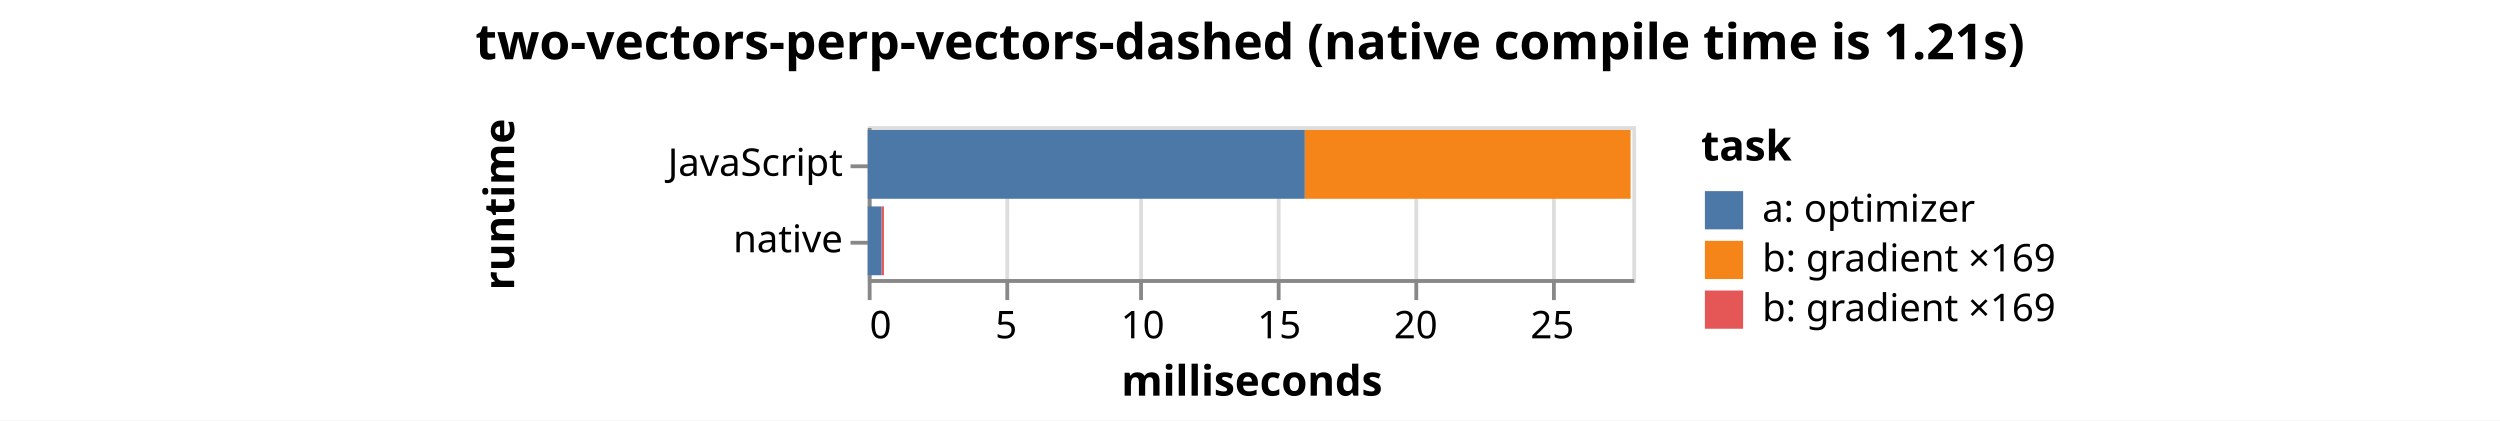
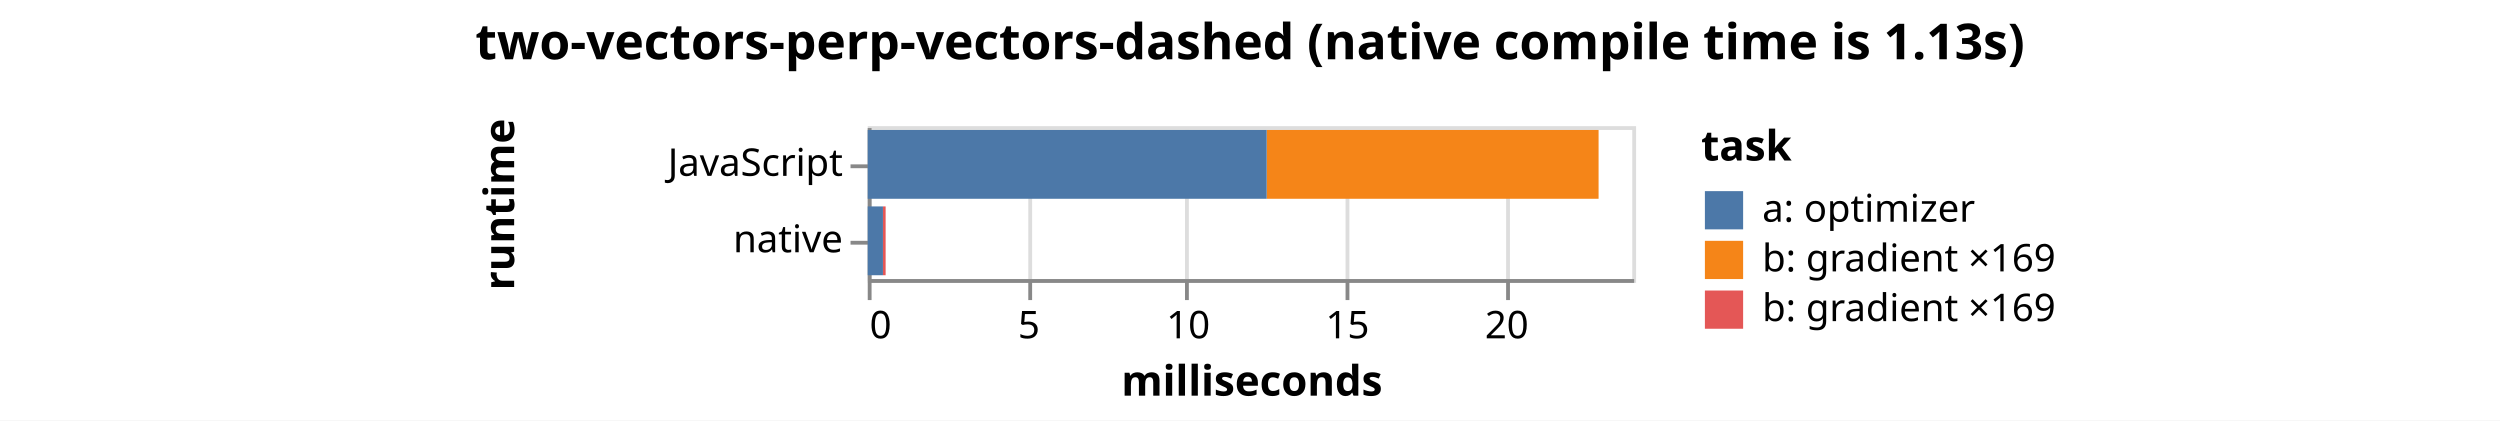
<svg xmlns="http://www.w3.org/2000/svg" version="1.1" class="marks" width="654" height="110" viewBox="0 0 654 110">
  <rect width="654" height="110" fill="white" />
  <g fill="none" stroke-miterlimit="10" transform="translate(227,33)">
    <g class="mark-group role-frame root" role="graphics-object" aria-roledescription="group mark container">
      <g transform="translate(0,0)">
        <path class="background" aria-hidden="true" d="M0.5,0.5h200v40h-200Z" stroke="#ddd" />
        <g>
          <g class="mark-group role-axis" aria-hidden="true">
            <g transform="translate(0.5,40.5)">
              <path class="background" aria-hidden="true" d="M0,0h0v0h0Z" pointer-events="none" />
              <g>
                <g class="mark-rule role-axis-grid" pointer-events="none">
                  <line transform="translate(0,0)" x2="0" y2="-40" stroke="#ddd" stroke-width="1" opacity="1" />
-                   <line transform="translate(36,0)" x2="0" y2="-40" stroke="#ddd" stroke-width="1" opacity="1" />
-                   <line transform="translate(71,0)" x2="0" y2="-40" stroke="#ddd" stroke-width="1" opacity="1" />
-                   <line transform="translate(107,0)" x2="0" y2="-40" stroke="#ddd" stroke-width="1" opacity="1" />
-                   <line transform="translate(143,0)" x2="0" y2="-40" stroke="#ddd" stroke-width="1" opacity="1" />
-                   <line transform="translate(179,0)" x2="0" y2="-40" stroke="#ddd" stroke-width="1" opacity="1" />
+                   <line transform="translate(42,0)" x2="0" y2="-40" stroke="#ddd" stroke-width="1" opacity="1" />
+                   <line transform="translate(83,0)" x2="0" y2="-40" stroke="#ddd" stroke-width="1" opacity="1" />
+                   <line transform="translate(125,0)" x2="0" y2="-40" stroke="#ddd" stroke-width="1" opacity="1" />
+                   <line transform="translate(167,0)" x2="0" y2="-40" stroke="#ddd" stroke-width="1" opacity="1" />
                </g>
              </g>
              <path class="foreground" aria-hidden="true" d="" pointer-events="none" display="none" />
            </g>
          </g>
-           <g class="mark-group role-axis" role="graphics-symbol" aria-roledescription="axis" aria-label="X-axis titled 'milliseconds' for a linear scale with values from 0 to 28">
+           <g class="mark-group role-axis" role="graphics-symbol" aria-roledescription="axis" aria-label="X-axis titled 'milliseconds' for a linear scale with values from 0 to 24">
            <g transform="translate(0.5,40.5)">
              <path class="background" aria-hidden="true" d="M0,0h0v0h0Z" pointer-events="none" />
              <g>
                <g class="mark-rule role-axis-tick" pointer-events="none">
                  <line transform="translate(0,0)" x2="0" y2="5" stroke="#888" stroke-width="1" opacity="1" />
-                   <line transform="translate(36,0)" x2="0" y2="5" stroke="#888" stroke-width="1" opacity="1" />
-                   <line transform="translate(71,0)" x2="0" y2="5" stroke="#888" stroke-width="1" opacity="1" />
-                   <line transform="translate(107,0)" x2="0" y2="5" stroke="#888" stroke-width="1" opacity="1" />
-                   <line transform="translate(143,0)" x2="0" y2="5" stroke="#888" stroke-width="1" opacity="1" />
-                   <line transform="translate(179,0)" x2="0" y2="5" stroke="#888" stroke-width="1" opacity="1" />
+                   <line transform="translate(42,0)" x2="0" y2="5" stroke="#888" stroke-width="1" opacity="1" />
+                   <line transform="translate(83,0)" x2="0" y2="5" stroke="#888" stroke-width="1" opacity="1" />
+                   <line transform="translate(125,0)" x2="0" y2="5" stroke="#888" stroke-width="1" opacity="1" />
+                   <line transform="translate(167,0)" x2="0" y2="5" stroke="#888" stroke-width="1" opacity="1" />
                </g>
                <g class="mark-text role-axis-label" pointer-events="none">
                  <text text-anchor="start" transform="translate(0,15)" font-family="sans-serif" font-size="10px" fill="#000" opacity="1">0</text>
-                   <text text-anchor="middle" transform="translate(35.71429,15)" font-family="sans-serif" font-size="10px" fill="#000" opacity="1">5</text>
-                   <text text-anchor="middle" transform="translate(71.42857,15)" font-family="sans-serif" font-size="10px" fill="#000" opacity="1">10</text>
-                   <text text-anchor="middle" transform="translate(107.1429,15)" font-family="sans-serif" font-size="10px" fill="#000" opacity="1">15</text>
-                   <text text-anchor="middle" transform="translate(142.8571,15)" font-family="sans-serif" font-size="10px" fill="#000" opacity="1">20</text>
-                   <text text-anchor="middle" transform="translate(178.5714,15)" font-family="sans-serif" font-size="10px" fill="#000" opacity="1">25</text>
+                   <text text-anchor="middle" transform="translate(41.66667,15)" font-family="sans-serif" font-size="10px" fill="#000" opacity="1">5</text>
+                   <text text-anchor="middle" transform="translate(83.33333,15)" font-family="sans-serif" font-size="10px" fill="#000" opacity="1">10</text>
+                   <text text-anchor="middle" transform="translate(125,15)" font-family="sans-serif" font-size="10px" fill="#000" opacity="1">15</text>
+                   <text text-anchor="middle" transform="translate(166.6667,15)" font-family="sans-serif" font-size="10px" fill="#000" opacity="1">20</text>
                </g>
                <g class="mark-rule role-axis-domain" pointer-events="none">
                  <line transform="translate(0,0)" x2="200" y2="0" stroke="#888" stroke-width="1" opacity="1" />
                </g>
                <g class="mark-text role-axis-title" pointer-events="none">
                  <text text-anchor="middle" transform="translate(100,30)" font-family="sans-serif" font-size="11px" font-weight="bold" fill="#000" opacity="1">milliseconds</text>
                </g>
              </g>
              <path class="foreground" aria-hidden="true" d="" pointer-events="none" display="none" />
            </g>
          </g>
          <g class="mark-group role-axis" role="graphics-symbol" aria-roledescription="axis" aria-label="Y-axis titled 'runtime' for a discrete scale with 2 values: JavaScript, native">
            <g transform="translate(0.5,0.5)">
              <path class="background" aria-hidden="true" d="M0,0h0v0h0Z" pointer-events="none" />
              <g>
                <g class="mark-rule role-axis-tick" pointer-events="none">
                  <line transform="translate(0,10)" x2="-5" y2="0" stroke="#888" stroke-width="1" opacity="1" />
                  <line transform="translate(0,30)" x2="-5" y2="0" stroke="#888" stroke-width="1" opacity="1" />
                </g>
                <g class="mark-text role-axis-label" pointer-events="none">
                  <text text-anchor="end" transform="translate(-7,12.5)" font-family="sans-serif" font-size="10px" fill="#000" opacity="1">JavaScript</text>
                  <text text-anchor="end" transform="translate(-7,32.5)" font-family="sans-serif" font-size="10px" fill="#000" opacity="1">native</text>
                </g>
                <g class="mark-rule role-axis-domain" pointer-events="none">
                  <line transform="translate(0,0)" x2="0" y2="40" stroke="#888" stroke-width="1" opacity="1" />
                </g>
                <g class="mark-text role-axis-title" pointer-events="none">
                  <text text-anchor="middle" transform="translate(-91,20) rotate(-90) translate(0,-2)" font-family="sans-serif" font-size="11px" font-weight="bold" fill="#000" opacity="1">runtime</text>
                </g>
              </g>
              <path class="foreground" aria-hidden="true" d="" pointer-events="none" display="none" />
            </g>
          </g>
          <g class="mark-rect role-mark marks" role="graphics-object" aria-roledescription="rect mark container">
-             <path aria-label="milliseconds: 11.931833; runtime: JavaScript; task: b: gradient  ×169" role="graphics-symbol" aria-roledescription="bar" d="M114.334,1h85.227v18h-85.227Z" fill="#f58518" />
-             <path aria-label="milliseconds: 16.00675; runtime: JavaScript; task: a: optimizer" role="graphics-symbol" aria-roledescription="bar" d="M0,1h114.334v18h-114.334Z" fill="#4c78a8" />
-             <path aria-label="milliseconds: 0.089875; runtime: native; task: b: gradient ×169" role="graphics-symbol" aria-roledescription="bar" d="M3.593,21h0.642v18h-0.642Z" fill="#e45756" />
-             <path aria-label="milliseconds: 0.502958; runtime: native; task: a: optimizer" role="graphics-symbol" aria-roledescription="bar" d="M0,21h3.593v18h-3.593Z" fill="#4c78a8" />
+             <path aria-label="milliseconds: 10.418542; runtime: JavaScript; task: b: gradient  ×169" role="graphics-symbol" aria-roledescription="bar" d="M104.368,1h86.821v18h-86.821Z" fill="#f58518" />
+             <path aria-label="milliseconds: 12.524208; runtime: JavaScript; task: a: optimizer" role="graphics-symbol" aria-roledescription="bar" d="M0,1h104.368v18h-104.368Z" fill="#4c78a8" />
+             <path aria-label="milliseconds: 0.084125; runtime: native; task: b: gradient ×169" role="graphics-symbol" aria-roledescription="bar" d="M3.977,21h0.701v18h-0.701Z" fill="#e45756" />
+             <path aria-label="milliseconds: 0.477208; runtime: native; task: a: optimizer" role="graphics-symbol" aria-roledescription="bar" d="M0,21h3.977v18h-3.977Z" fill="#4c78a8" />
          </g>
          <g class="mark-group role-legend" role="graphics-symbol" aria-roledescription="legend" aria-label="Symbol legend titled 'task' for fill color with 3 values: a: optimizer, b: gradient  ×169, b: gradient ×169">
            <g transform="translate(218,0)">
              <path class="background" aria-hidden="true" d="M0,0h152v53h-152Z" pointer-events="none" />
              <g>
                <g class="mark-group role-legend-entry">
                  <g transform="translate(0,16)">
                    <path class="background" aria-hidden="true" d="M0,0h0v0h0Z" pointer-events="none" />
                    <g>
                      <g class="mark-group role-scope" role="graphics-object" aria-roledescription="group mark container">
                        <g transform="translate(0,0)">
                          <path class="background" aria-hidden="true" d="M0,0h152v11h-152Z" pointer-events="none" opacity="1" />
                          <g>
                            <g class="mark-symbol role-legend-symbol" pointer-events="none">
                              <path transform="translate(6,6)" d="M-5,-5h10v10h-10Z" fill="#4c78a8" stroke-width="1.5" opacity="1" />
                            </g>
                            <g class="mark-text role-legend-label" pointer-events="none">
                              <text text-anchor="start" transform="translate(16,9)" font-family="sans-serif" font-size="10px" fill="#000" opacity="1">a: optimizer</text>
                            </g>
                          </g>
                          <path class="foreground" aria-hidden="true" d="" pointer-events="none" display="none" />
                        </g>
                        <g transform="translate(0,13)">
                          <path class="background" aria-hidden="true" d="M0,0h152v11h-152Z" pointer-events="none" opacity="1" />
                          <g>
                            <g class="mark-symbol role-legend-symbol" pointer-events="none">
                              <path transform="translate(6,6)" d="M-5,-5h10v10h-10Z" fill="#f58518" stroke-width="1.5" opacity="1" />
                            </g>
                            <g class="mark-text role-legend-label" pointer-events="none">
                              <text text-anchor="start" transform="translate(16,9)" font-family="sans-serif" font-size="10px" fill="#000" opacity="1">b: gradient  ×169</text>
                            </g>
                          </g>
                          <path class="foreground" aria-hidden="true" d="" pointer-events="none" display="none" />
                        </g>
                        <g transform="translate(0,26)">
                          <path class="background" aria-hidden="true" d="M0,0h152v11h-152Z" pointer-events="none" opacity="1" />
                          <g>
                            <g class="mark-symbol role-legend-symbol" pointer-events="none">
                              <path transform="translate(6,6)" d="M-5,-5h10v10h-10Z" fill="#e45756" stroke-width="1.5" opacity="1" />
                            </g>
                            <g class="mark-text role-legend-label" pointer-events="none">
                              <text text-anchor="start" transform="translate(16,9)" font-family="sans-serif" font-size="10px" fill="#000" opacity="1">b: gradient ×169</text>
                            </g>
                          </g>
                          <path class="foreground" aria-hidden="true" d="" pointer-events="none" display="none" />
                        </g>
                      </g>
                    </g>
                    <path class="foreground" aria-hidden="true" d="" pointer-events="none" display="none" />
                  </g>
                </g>
                <g class="mark-text role-legend-title" pointer-events="none">
                  <text text-anchor="start" transform="translate(0,9)" font-family="sans-serif" font-size="11px" font-weight="bold" fill="#000" opacity="1">task</text>
                </g>
              </g>
              <path class="foreground" aria-hidden="true" d="" pointer-events="none" display="none" />
            </g>
          </g>
          <g class="mark-group role-title">
            <g transform="translate(100,-27.5)">
              <path class="background" aria-hidden="true" d="M0,0h0v0h0Z" pointer-events="none" />
              <g>
-                 <g class="mark-text role-title-text" role="graphics-symbol" aria-roledescription="title" aria-label="Title text 'two-vectors-perp-vectors-dashed (native compile time is 1.21s)'" pointer-events="none">
-                   <text text-anchor="middle" transform="translate(0,10)" font-family="sans-serif" font-size="13px" font-weight="bold" fill="#000" opacity="1">two-vectors-perp-vectors-dashed (native compile time is 1.21s)</text>
+                 <g class="mark-text role-title-text" role="graphics-symbol" aria-roledescription="title" aria-label="Title text 'two-vectors-perp-vectors-dashed (native compile time is 1.13s)'" pointer-events="none">
+                   <text text-anchor="middle" transform="translate(0,10)" font-family="sans-serif" font-size="13px" font-weight="bold" fill="#000" opacity="1">two-vectors-perp-vectors-dashed (native compile time is 1.13s)</text>
                </g>
              </g>
              <path class="foreground" aria-hidden="true" d="" pointer-events="none" display="none" />
            </g>
          </g>
        </g>
        <path class="foreground" aria-hidden="true" d="" display="none" />
      </g>
    </g>
  </g>
</svg>
